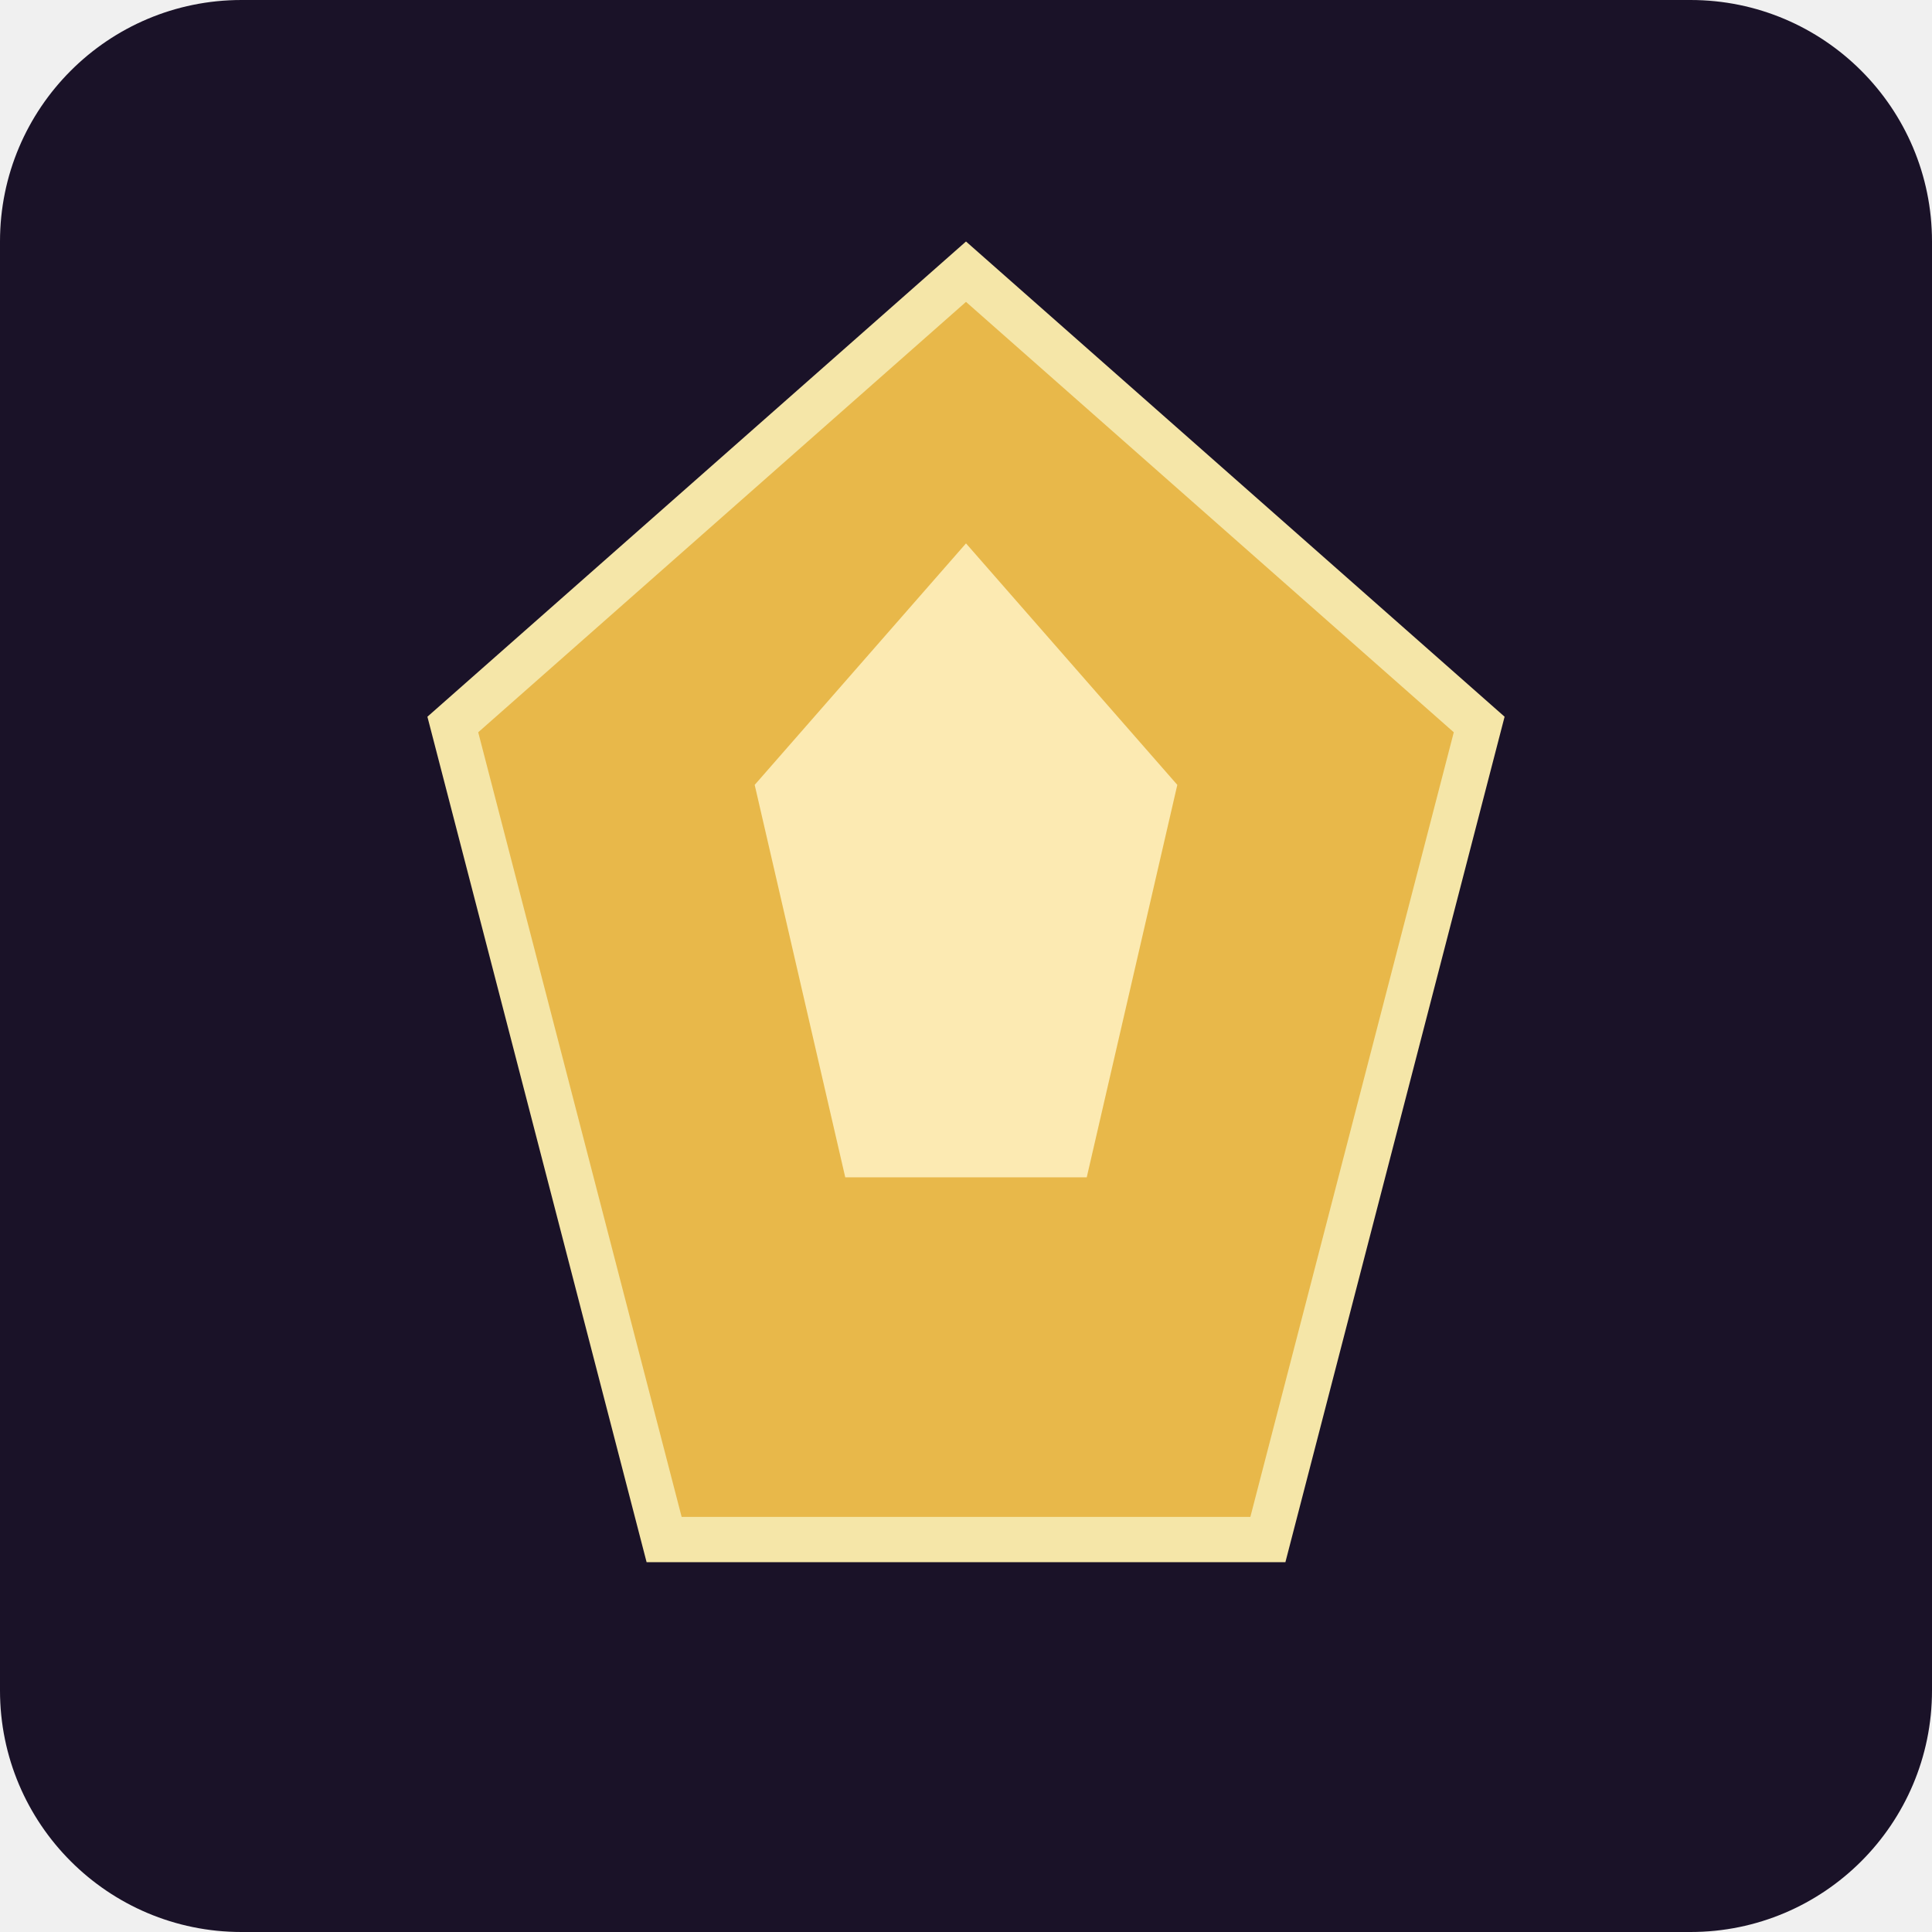
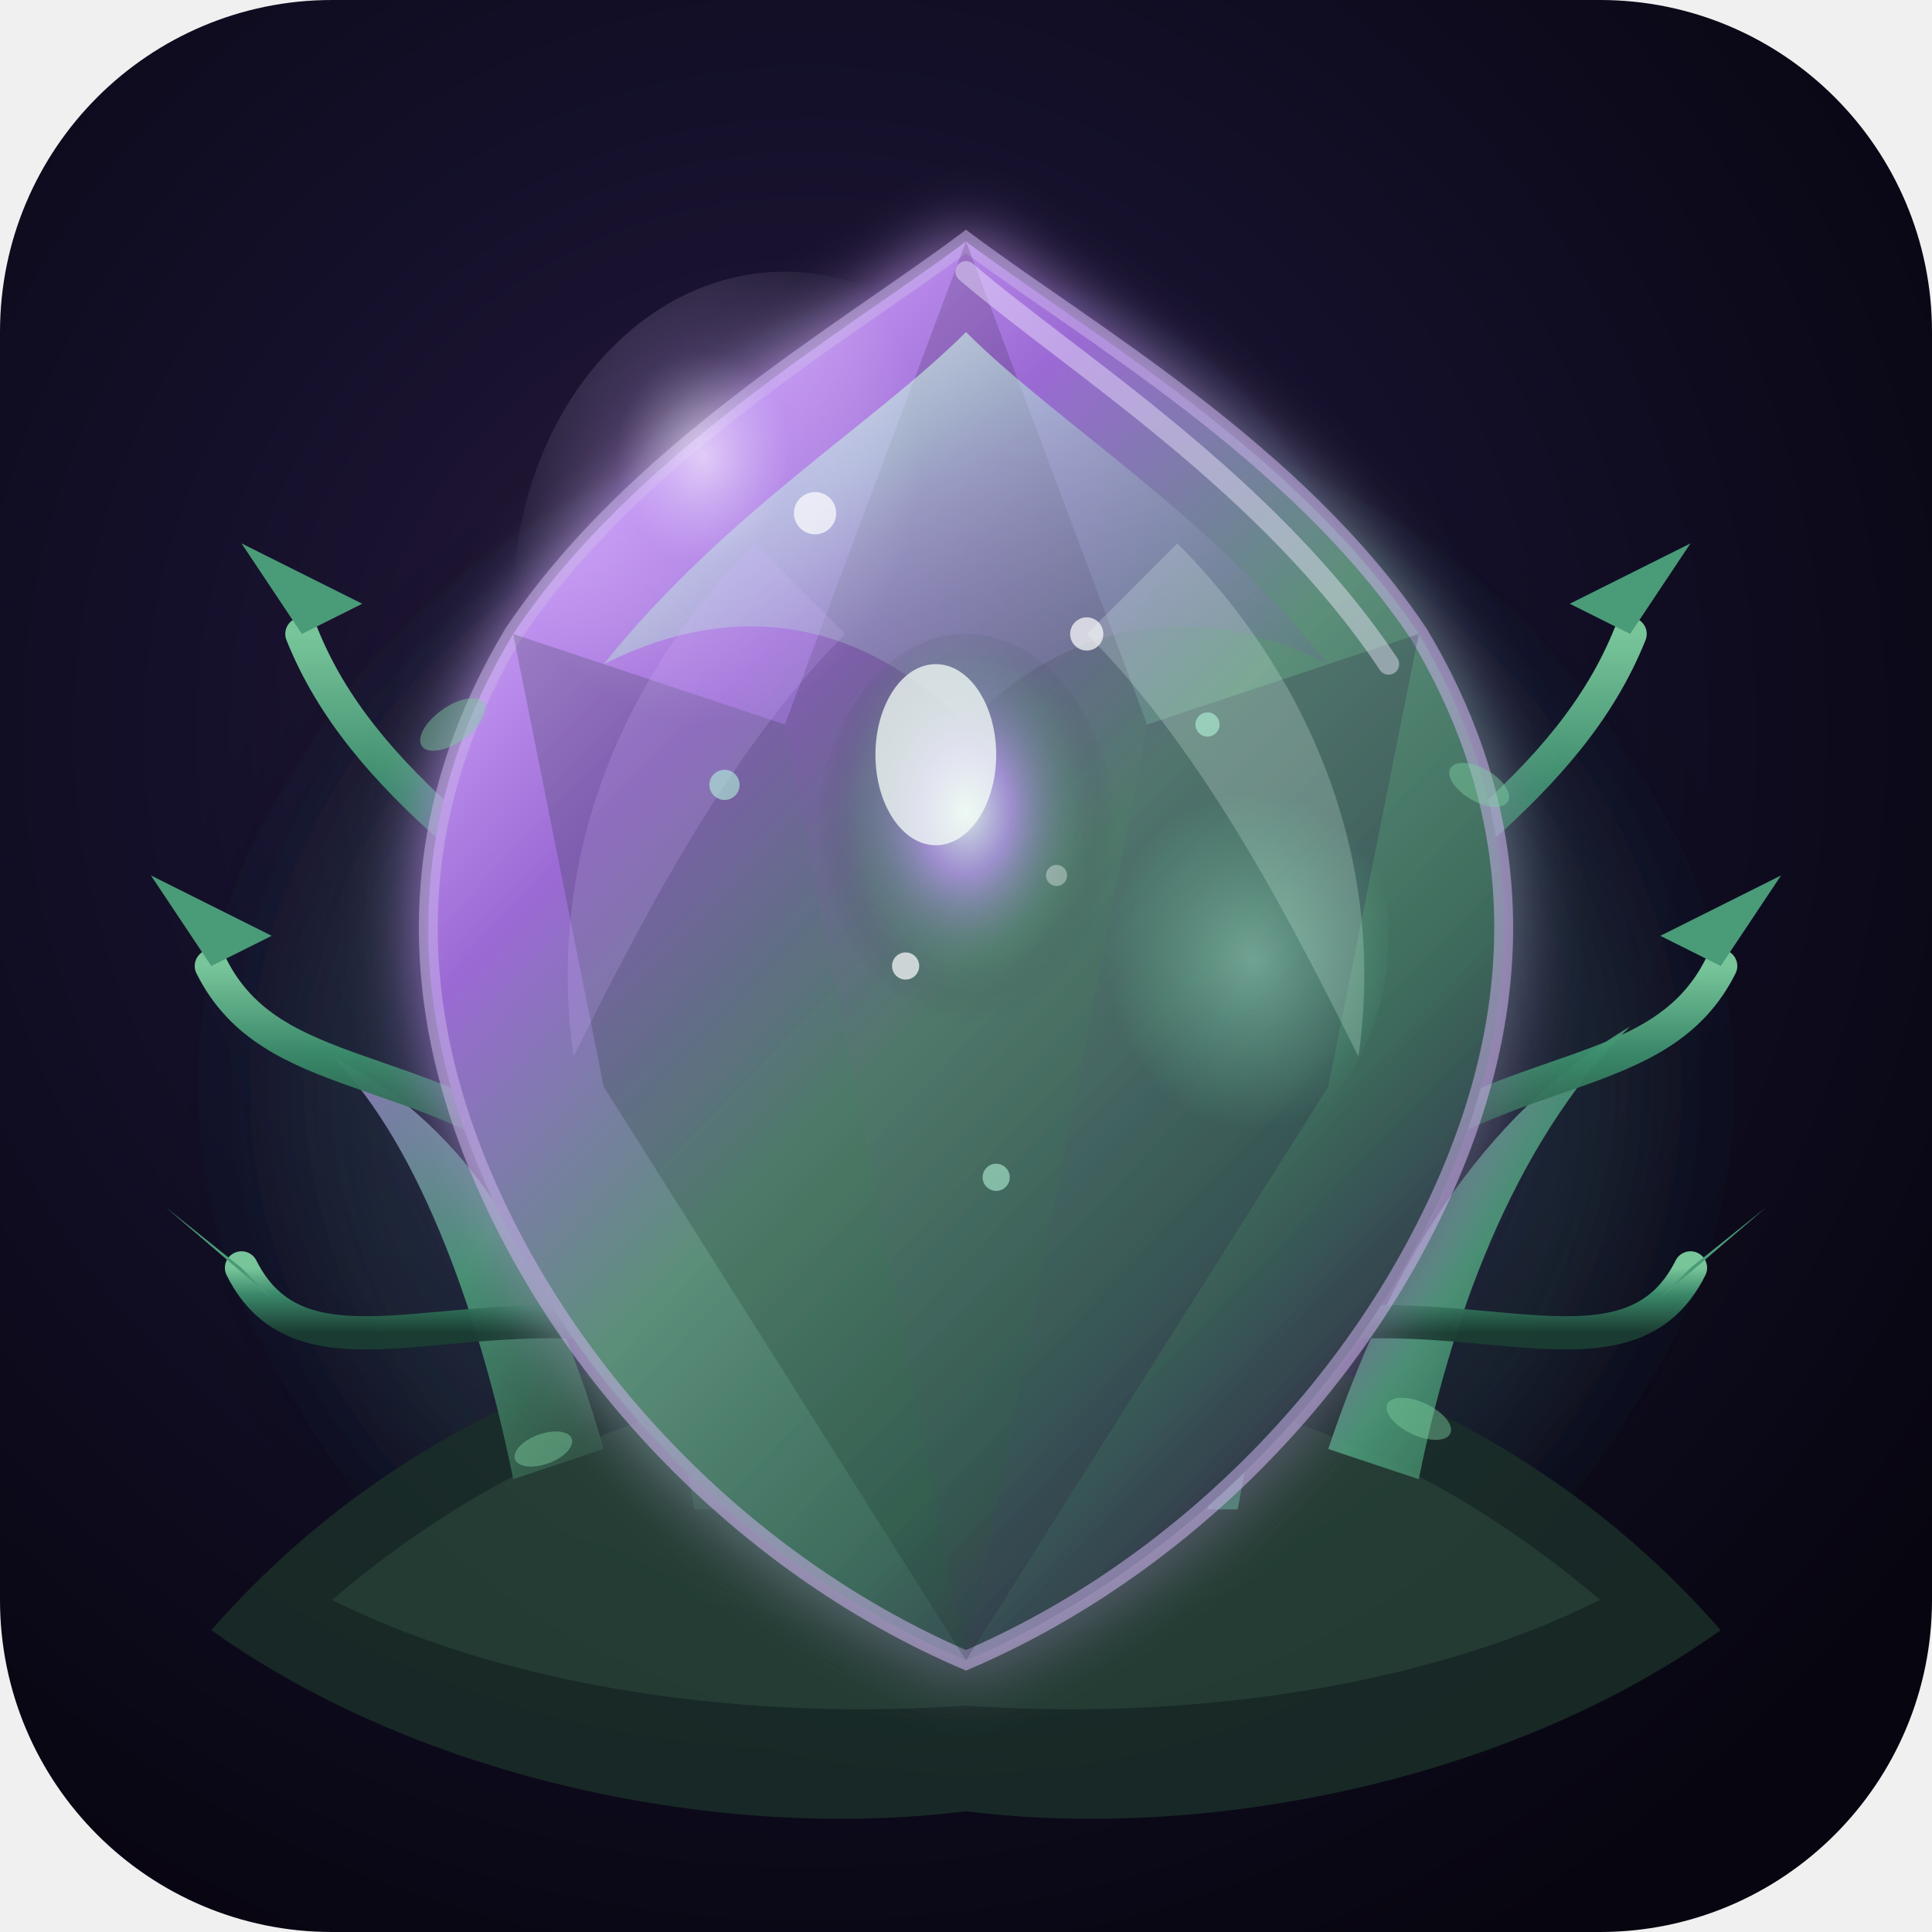
- <svg xmlns="http://www.w3.org/2000/svg" width="128" height="128" viewBox="0 0 128 128">
-   <rect width="128" height="128" rx="16" fill="#1a1228" />
-   <polygon points="64,18 98,48 84,102 44,102 30,48" fill="#e8b84a" stroke="#f5e6a8" stroke-width="3" />
-   <polygon points="64,36 78,52 72,78 56,78 50,52" fill="#fff3c4" opacity="0.85" />
+ <svg xmlns="http://www.w3.org/2000/svg" width="128" height="128" viewBox="0 0 128 128" role="img" aria-label="Crystalward">
+   <defs>
+     <radialGradient id="bg" cx="42%" cy="38%" r="72%">
+       <stop offset="0%" stop-color="#2a1a3d" />
+       <stop offset="45%" stop-color="#14102a" />
+       <stop offset="100%" stop-color="#07050f" />
+     </radialGradient>
+     <linearGradient id="crystalBody" x1="18%" y1="8%" x2="88%" y2="96%">
+       <stop offset="0%" stop-color="#d4a8ff" />
+       <stop offset="22%" stop-color="#9b6ad4" />
+       <stop offset="48%" stop-color="#5c8f7a" />
+       <stop offset="72%" stop-color="#3d6b5c" />
+       <stop offset="100%" stop-color="#2a1840" />
+     </linearGradient>
+     <linearGradient id="crystalFacet" x1="0%" y1="0%" x2="100%" y2="100%">
+       <stop offset="0%" stop-color="#f0e6ff" stop-opacity="0.95" />
+       <stop offset="35%" stop-color="#b8f0d8" stop-opacity="0.55" />
+       <stop offset="100%" stop-color="#6a3d9e" stop-opacity="0.15" />
+     </linearGradient>
+     <linearGradient id="thornGrad" x1="50%" y1="0%" x2="50%" y2="100%">
+       <stop offset="0%" stop-color="#7dcea0" />
+       <stop offset="40%" stop-color="#3d8f6e" />
+       <stop offset="100%" stop-color="#1a3d32" />
+     </linearGradient>
+     <linearGradient id="vineGrad" x1="0%" y1="0%" x2="100%" y2="100%">
+       <stop offset="0%" stop-color="#9b7ec8" />
+       <stop offset="50%" stop-color="#4a9b78" />
+       <stop offset="100%" stop-color="#2d4a3e" />
+     </linearGradient>
+     <radialGradient id="coreGlow" cx="50%" cy="42%" r="50%">
+       <stop offset="0%" stop-color="#e8fff4" stop-opacity="0.95" />
+       <stop offset="30%" stop-color="#c4a0ff" stop-opacity="0.7" />
+       <stop offset="70%" stop-color="#5a8f7a" stop-opacity="0.25" />
+       <stop offset="100%" stop-color="#2a1840" stop-opacity="0" />
+     </radialGradient>
+     <radialGradient id="shimmer1" cx="35%" cy="28%" r="40%">
+       <stop offset="0%" stop-color="#ffffff" stop-opacity="0.55" />
+       <stop offset="40%" stop-color="#d4b8ff" stop-opacity="0.2" />
+       <stop offset="100%" stop-color="#ffffff" stop-opacity="0" />
+     </radialGradient>
+     <radialGradient id="shimmer2" cx="68%" cy="55%" r="35%">
+       <stop offset="0%" stop-color="#b8ffe0" stop-opacity="0.4" />
+       <stop offset="100%" stop-color="#80ffc0" stop-opacity="0" />
+     </radialGradient>
+     <radialGradient id="outerAura" cx="50%" cy="52%" r="48%">
+       <stop offset="0%" stop-color="#8a60c8" stop-opacity="0" />
+       <stop offset="55%" stop-color="#6a4a9e" stop-opacity="0.12" />
+       <stop offset="78%" stop-color="#3d8f6e" stop-opacity="0.22" />
+       <stop offset="100%" stop-color="#1a0f28" stop-opacity="0" />
+     </radialGradient>
+     <filter id="softGlow" x="-40%" y="-40%" width="180%" height="180%">
+       <feGaussianBlur in="SourceGraphic" stdDeviation="2.2" result="blur" />
+       <feMerge>
+         <feMergeNode in="blur" />
+         <feMergeNode in="SourceGraphic" />
+       </feMerge>
+     </filter>
+     <filter id="haze" x="-50%" y="-50%" width="200%" height="200%">
+       <feGaussianBlur in="SourceGraphic" stdDeviation="3.5" />
+     </filter>
+     <clipPath id="rounded">
+       <rect width="128" height="128" rx="22" ry="22" />
+     </clipPath>
+   </defs>
+   <g clip-path="url(#rounded)">
+     <rect width="128" height="128" fill="url(#bg)" />
+     <ellipse cx="64" cy="70" rx="54" ry="48" fill="url(#outerAura)" filter="url(#haze)" />
+     <path d="M14 108          C28 92, 48 86, 64 88          C80 86, 100 92, 114 108          C100 118, 80 122, 64 120          C48 122, 28 118, 14 108 Z" fill="#1a2e28" opacity="0.85" />
+     <path d="M22 106          C36 94, 52 90, 64 92          C76 90, 92 94, 106 106          C94 112, 78 114, 64 113          C50 114, 34 112, 22 106 Z" fill="#2d4a3e" opacity="0.55" />
+     <g fill="url(#vineGrad)" opacity="0.9">
+       <path d="M40 96 C36 82, 30 74, 22 70 C28 76, 32 88, 34 98 Z" />
+       <path d="M48 100 C44 78, 38 64, 28 54 C36 62, 42 76, 46 100 Z" />
+       <path d="M80 100 C84 76, 90 62, 102 52 C92 60, 86 78, 82 100 Z" />
+       <path d="M88 96 C92 84, 98 74, 108 68 C100 76, 96 88, 94 98 Z" />
+       <path d="M56 104 C52 88, 48 70, 44 58 C50 70, 54 88, 58 104 Z" />
+       <path d="M72 104 C76 86, 80 68, 86 56 C80 68, 76 88, 70 104 Z" />
+     </g>
+     <g stroke="url(#thornGrad)" stroke-width="2.2" fill="none" stroke-linecap="round" opacity="0.95">
+       <path d="M38 78 C28 70, 18 72, 14 64" />
+       <path d="M42 88 C30 86, 20 92, 16 84" />
+       <path d="M46 68 C34 58, 24 52, 20 42" />
+     </g>
+     <g fill="#4a9b78">
+       <path d="M20 42 L16 36 L24 40 Z" />
+       <path d="M14 64 L10 58 L18 62 Z" />
+       <path d="M16 84 L11 80 L18 86 Z" />
+     </g>
+     <g stroke="url(#thornGrad)" stroke-width="2.2" fill="none" stroke-linecap="round" opacity="0.95">
+       <path d="M90 78 C100 70, 110 72, 114 64" />
+       <path d="M86 88 C98 86, 108 92, 112 84" />
+       <path d="M82 68 C94 58, 104 52, 108 42" />
+     </g>
+     <g fill="#4a9b78">
+       <path d="M108 42 L112 36 L104 40 Z" />
+       <path d="M114 64 L118 58 L110 62 Z" />
+       <path d="M112 84 L117 80 L110 86 Z" />
+     </g>
+     <ellipse cx="64" cy="58" rx="28" ry="36" fill="url(#coreGlow)" filter="url(#haze)" opacity="0.85" />
+     <g filter="url(#softGlow)">
+       <path d="M64 16            C72 22, 86 30, 94 42            C100 52, 102 64, 96 78            C90 92, 78 104, 64 110            C50 104, 38 92, 32 78            C26 64, 28 52, 34 42            C42 30, 56 22, 64 16 Z" fill="url(#crystalBody)" stroke="#c8b0e8" stroke-width="1.25" stroke-opacity="0.55" />
+       <path d="M64 16 L52 48 L64 110 L76 48 Z" fill="#1a1028" opacity="0.18" />
+       <path d="M34 42 L52 48 L64 110 L40 72 Z" fill="#0d281f" opacity="0.2" />
+       <path d="M94 42 L76 48 L64 110 L88 72 Z" fill="#2a1840" opacity="0.22" />
+       <path d="M64 22            C70 28, 80 34, 88 44            C84 42, 74 38, 64 48            C54 38, 44 42, 40 44            C48 34, 58 28, 64 22 Z" fill="url(#crystalFacet)" />
+       <path d="M78 36 C86 44, 92 56, 90 70 C86 62, 80 50, 72 42 Z" fill="#e8fff4" opacity="0.22" />
+       <path d="M50 36 C42 44, 36 56, 38 70 C42 62, 48 50, 56 42 Z" fill="#d4b8ff" opacity="0.18" />
+     </g>
+     <ellipse cx="64" cy="56" rx="10" ry="14" fill="url(#coreGlow)" opacity="0.9" />
+     <ellipse cx="62" cy="50" rx="4" ry="6" fill="#f5fff8" opacity="0.75" />
+     <ellipse cx="52" cy="40" rx="18" ry="22" fill="url(#shimmer1)" />
+     <ellipse cx="78" cy="62" rx="14" ry="16" fill="url(#shimmer2)" />
+     <g fill="#ffffff" opacity="0.7">
+       <circle cx="54" cy="34" r="1.4" />
+       <circle cx="72" cy="42" r="1.1" />
+       <circle cx="60" cy="64" r="0.9" />
+       <circle cx="70" cy="58" r="0.7" opacity="0.5" />
+     </g>
+     <g fill="#b8ffe0" opacity="0.55">
+       <circle cx="48" cy="52" r="1.0" />
+       <circle cx="80" cy="48" r="0.8" />
+       <circle cx="66" cy="78" r="0.9" />
+     </g>
+     <g fill="#7dcea0" opacity="0.45">
+       <ellipse cx="30" cy="48" rx="2.5" ry="1.2" transform="rotate(-35 30 48)" />
+       <ellipse cx="98" cy="52" rx="2.2" ry="1.1" transform="rotate(30 98 52)" />
+       <ellipse cx="36" cy="96" rx="2" ry="1" transform="rotate(-20 36 96)" />
+       <ellipse cx="94" cy="94" rx="2.3" ry="1.1" transform="rotate(25 94 94)" />
+     </g>
+     <path d="M64 18          C71 24, 84 32, 92 44" fill="none" stroke="#f0e8ff" stroke-width="1.4" stroke-linecap="round" opacity="0.45" />
+   </g>
</svg>
